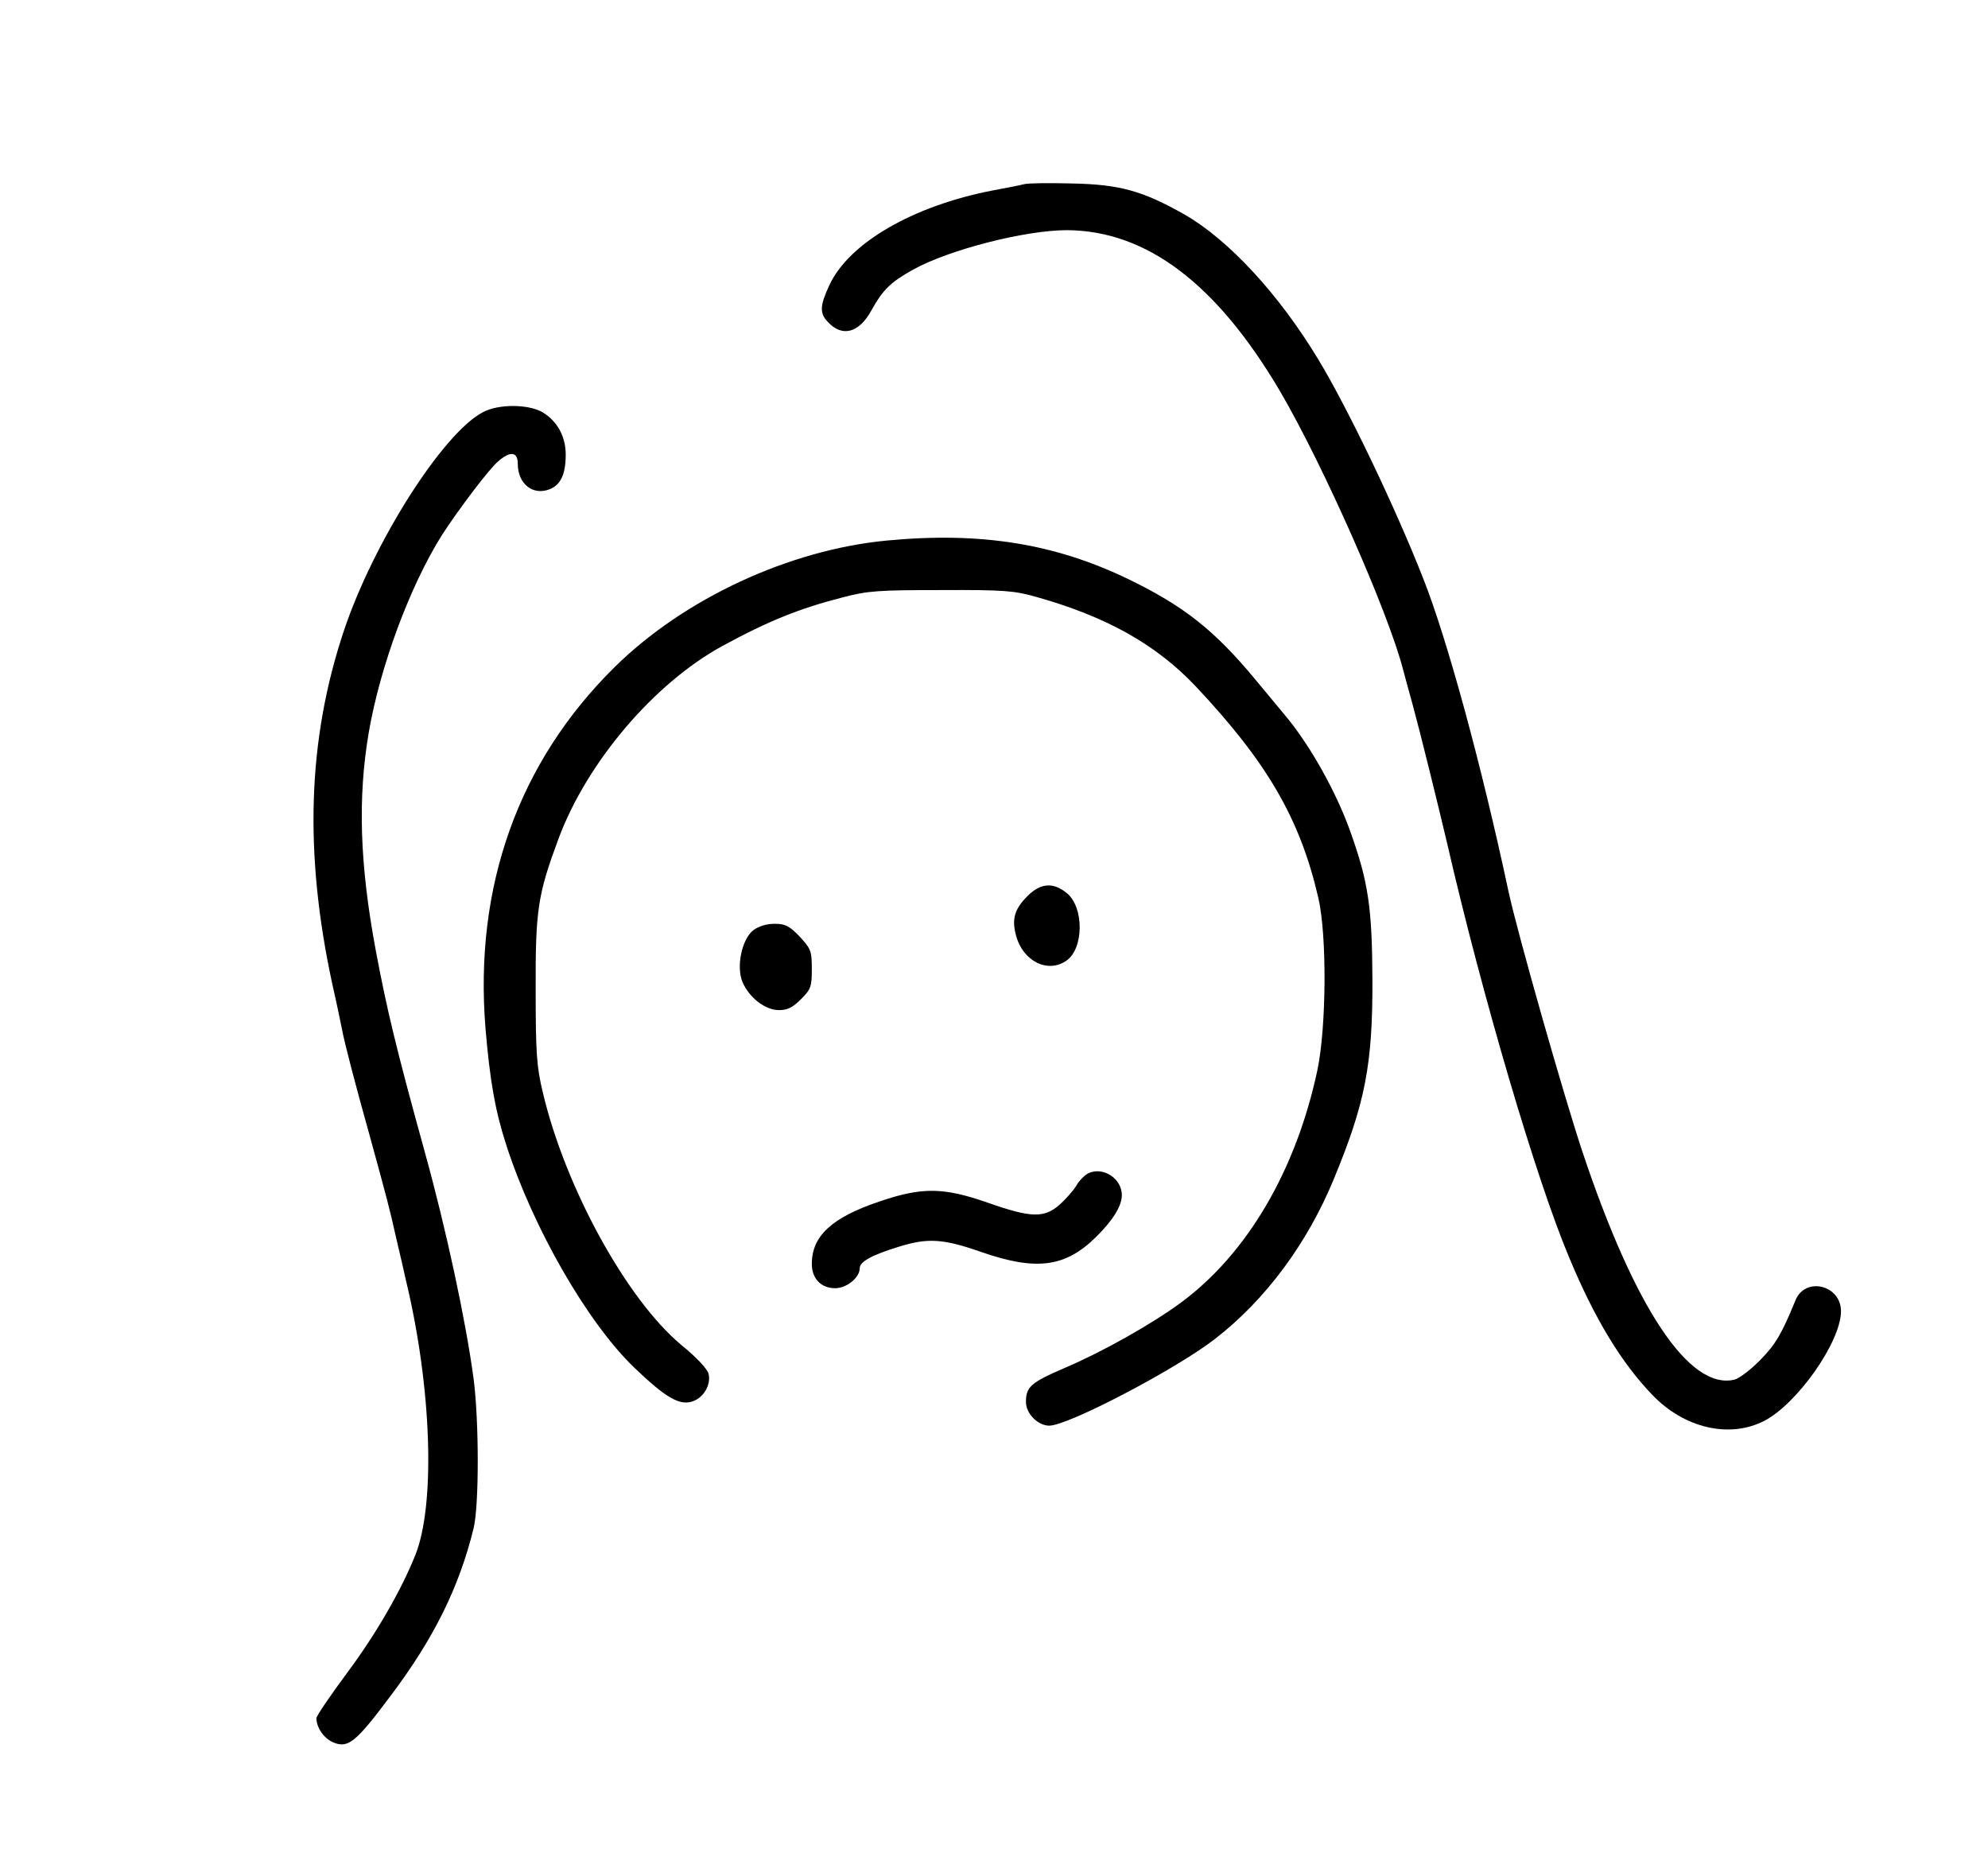
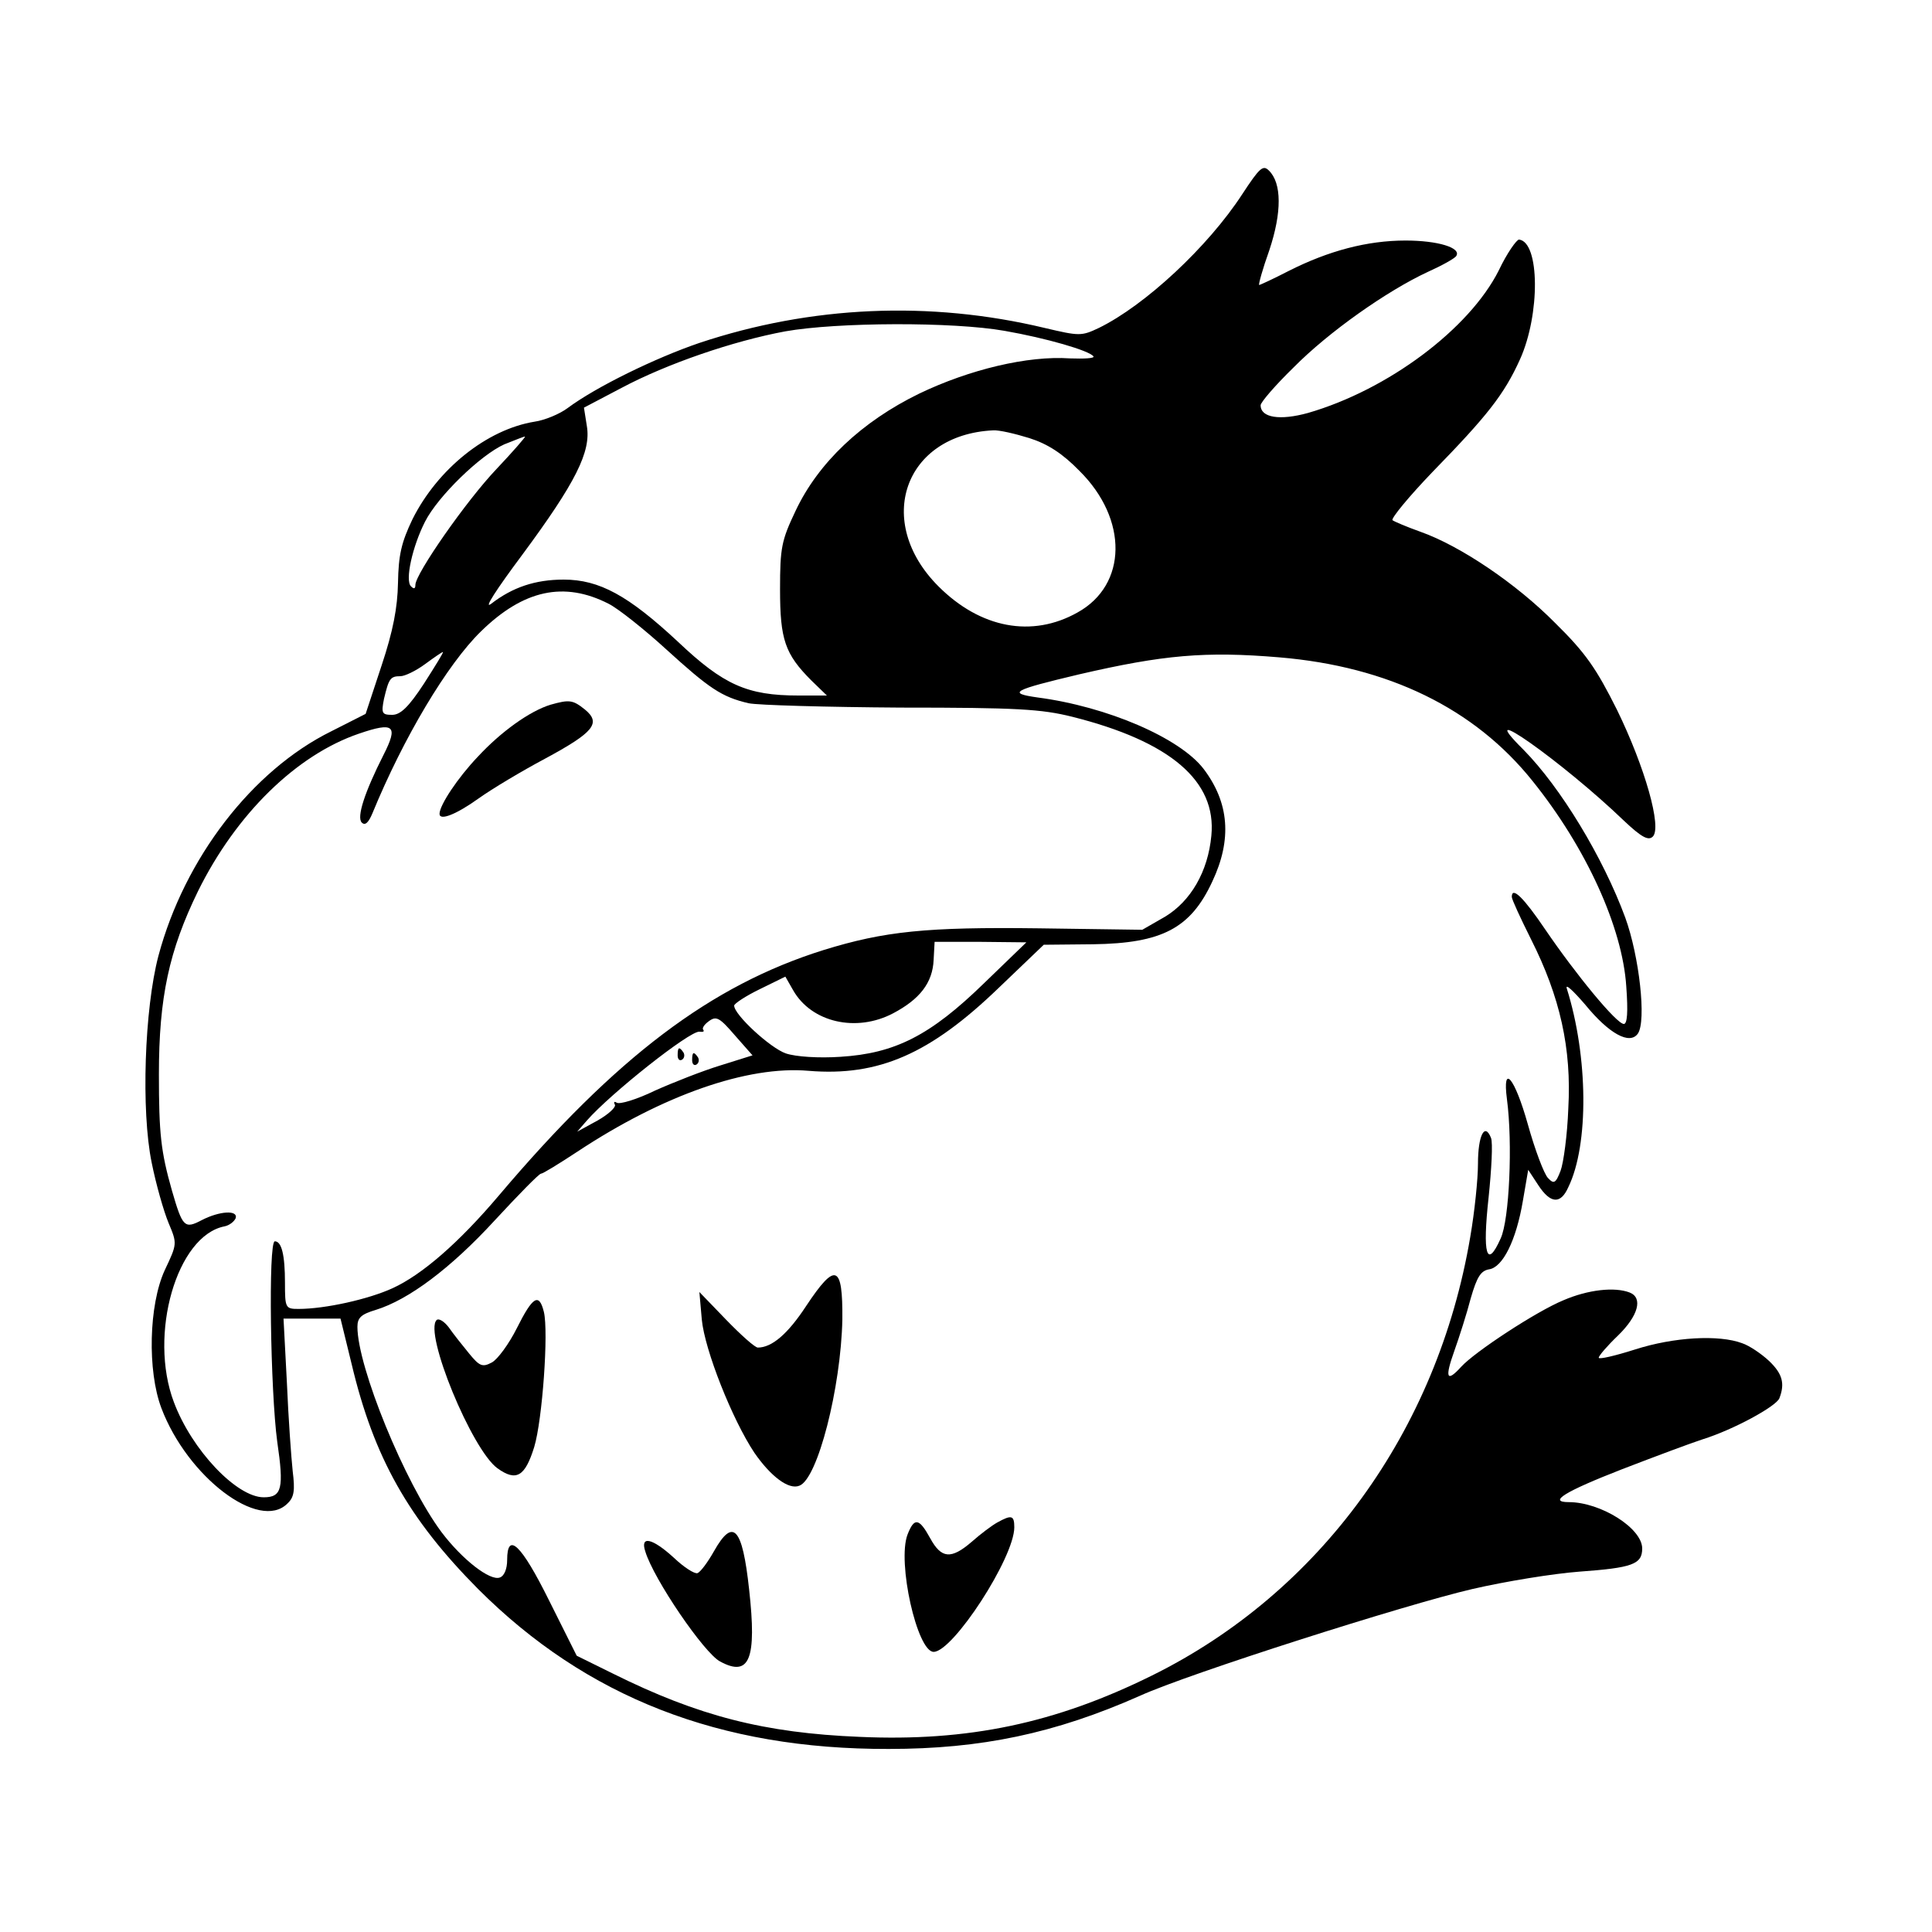
- <svg xmlns="http://www.w3.org/2000/svg" version="1.0" width="622pt" height="582pt" viewBox="0 0 622 582" preserveAspectRatio="xMidYMid meet">
-   <g transform="translate(0,582) scale(0.1,-0.1)" fill="#000000" stroke="none">
-     <path d="M3205 5244 c-11 -3 -56 -12 -100 -20 -248 -48 -449 -164 -510 -296 -30 -64 -31 -88 -5 -115 45 -49 98 -35 137 37 35 63 59 87 129 126 113 63 352 124 483 124 249 -2 468 -168 666 -504 135 -231 338 -689 385 -871 4 -16 18 -66 30 -110 23 -84 79 -311 107 -430 110 -479 280 -1056 383 -1300 80 -192 163 -328 259 -428 100 -105 242 -138 351 -82 104 54 240 248 240 343 0 82 -111 109 -142 35 -43 -105 -62 -138 -110 -187 -29 -30 -66 -58 -81 -62 -141 -34 -312 222 -476 713 -61 184 -203 684 -231 813 -84 394 -192 791 -267 980 -87 222 -236 533 -328 685 -123 204 -281 375 -419 454 -131 74 -202 94 -351 97 -71 2 -139 1 -150 -2z" />
-     <path d="M1510 4530 c-126 -67 -342 -408 -434 -683 -114 -341 -125 -696 -36 -1107 12 -52 25 -115 30 -140 8 -43 40 -166 90 -345 47 -171 61 -223 80 -310 12 -49 25 -108 30 -130 81 -336 93 -703 29 -861 -44 -110 -123 -246 -209 -362 -55 -74 -100 -140 -100 -147 0 -30 24 -64 53 -76 46 -19 70 0 177 143 137 181 217 343 262 528 17 71 17 332 0 465 -24 181 -86 470 -154 715 -88 318 -118 444 -152 625 -51 273 -57 480 -22 685 36 207 128 455 228 615 51 79 148 208 177 232 38 33 61 30 61 -8 0 -63 48 -101 101 -79 34 14 49 48 49 108 0 56 -26 104 -72 132 -44 26 -139 27 -188 0z" />
-     <path d="M2775 4129 c-306 -29 -635 -182 -852 -396 -301 -297 -440 -686 -404 -1130 14 -165 30 -257 65 -365 84 -260 254 -556 401 -697 98 -94 142 -119 182 -105 35 12 58 52 50 86 -4 16 -38 52 -86 91 -170 142 -363 492 -433 791 -19 79 -22 122 -22 321 -1 249 7 297 71 470 89 240 299 487 513 604 145 79 243 118 376 152 79 21 113 23 309 23 195 1 229 -2 296 -21 221 -62 376 -149 500 -280 224 -238 327 -415 384 -663 27 -117 25 -403 -3 -537 -67 -315 -220 -575 -427 -728 -91 -67 -245 -154 -365 -205 -105 -45 -120 -59 -120 -106 0 -36 37 -74 73 -74 59 0 397 177 518 271 159 123 289 299 372 500 98 237 122 357 121 624 -1 228 -13 307 -70 466 -44 123 -127 271 -204 362 -10 12 -52 63 -93 112 -127 153 -222 228 -392 311 -232 113 -464 151 -760 123z" />
-     <path d="M3215 3017 c-41 -41 -50 -72 -36 -124 22 -81 100 -119 158 -78 54 38 55 165 2 210 -43 36 -83 33 -124 -8z" />
-     <path d="M2357 2910 c-36 -28 -54 -114 -34 -162 21 -49 71 -88 114 -88 27 0 43 8 69 34 31 31 34 39 34 95 0 56 -3 63 -38 101 -33 34 -45 40 -79 40 -25 0 -50 -8 -66 -20z" />
-     <path d="M3404 2149 c-11 -6 -28 -23 -37 -39 -9 -15 -33 -42 -52 -59 -48 -42 -89 -41 -223 6 -140 49 -207 50 -341 4 -149 -50 -211 -108 -211 -195 0 -46 29 -76 73 -76 36 0 77 33 77 63 0 20 38 41 123 67 90 28 138 25 258 -17 170 -59 261 -48 357 46 53 52 82 98 82 132 0 53 -60 91 -106 68z" />
+ <svg xmlns="http://www.w3.org/2000/svg" version="1.0" width="400pt" height="400pt" viewBox="0 0 400 400" preserveAspectRatio="xMidYMid meet">
+   <g transform="translate(0,400) scale(0.1,-0.1)" fill="#000000" stroke="none">
+     <path d="M2572 3598 c-71 -109 -201 -230 -297 -277 -36 -17 -40 -17 -112 0 -238 57 -484 46 -715 -31 -91 -31 -214 -91 -273 -135 -16 -12 -47 -25 -68 -28 -99 -16 -201 -98 -253 -202 -23 -48 -29 -74 -30 -132 -1 -51 -10 -99 -34 -171 l-33 -100 -71 -36 c-164 -81 -304 -263 -358 -465 -29 -110 -36 -321 -14 -428 9 -45 25 -101 35 -125 18 -43 18 -43 -8 -98 -33 -72 -36 -208 -7 -285 54 -143 203 -256 261 -198 14 13 16 27 11 67 -3 28 -9 111 -12 183 l-7 133 59 0 59 0 23 -94 c46 -194 118 -321 262 -466 224 -224 500 -332 850 -331 191 0 344 32 520 110 101 46 550 189 688 221 69 16 168 32 221 36 110 8 131 15 131 48 0 42 -86 96 -152 96 -44 0 -8 22 110 68 70 27 145 55 167 62 64 20 152 68 159 85 12 31 6 51 -21 77 -16 15 -41 32 -56 37 -48 18 -141 13 -222 -13 -41 -13 -75 -21 -75 -17 0 4 18 25 40 46 42 41 52 78 24 89 -31 12 -86 6 -137 -16 -56 -23 -184 -107 -212 -138 -30 -33 -34 -23 -14 33 10 28 26 78 34 109 13 45 21 57 38 60 28 4 56 59 70 142 l11 64 21 -32 c25 -38 46 -40 62 -4 43 88 41 271 -3 411 -4 12 13 -4 38 -33 49 -60 92 -84 109 -60 18 26 3 160 -26 240 -46 125 -134 270 -211 348 -111 110 81 -25 208 -147 37 -35 51 -42 60 -33 19 19 -16 143 -74 262 -43 86 -65 118 -128 180 -81 82 -197 160 -279 189 -28 10 -54 21 -58 24 -3 4 34 49 83 100 113 116 148 160 181 233 42 93 41 243 -2 248 -5 0 -25 -28 -42 -64 -61 -121 -229 -247 -395 -295 -58 -16 -98 -10 -98 16 0 6 30 41 68 78 73 74 194 159 278 198 29 13 56 28 59 33 11 17 -38 32 -105 32 -79 0 -159 -21 -242 -63 -31 -16 -59 -29 -61 -29 -2 0 7 33 21 72 26 78 26 139 -1 165 -12 12 -19 6 -55 -49z m-492 -283 c86 -15 176 -41 184 -53 2 -4 -20 -5 -49 -4 -87 6 -208 -23 -312 -73 -119 -58 -209 -143 -256 -243 -29 -61 -32 -76 -32 -162 0 -104 10 -134 65 -189 l32 -31 -59 0 c-106 0 -155 22 -249 111 -103 96 -163 129 -237 129 -59 0 -106 -16 -150 -50 -17 -13 11 30 64 101 111 150 143 214 134 267 l-6 38 78 41 c94 50 231 97 339 117 107 19 347 20 454 1z m51 -222 c38 -12 69 -32 104 -68 101 -100 99 -236 -4 -293 -94 -53 -201 -33 -288 54 -134 134 -71 314 113 323 12 1 46 -7 75 -16z m-1103 -64 c-62 -65 -168 -217 -168 -240 0 -8 -3 -9 -9 -3 -13 12 3 83 29 134 27 53 115 138 164 160 23 9 42 17 43 16 1 -1 -25 -31 -59 -67z m232 -279 c20 -10 74 -53 120 -95 88 -80 114 -98 170 -111 19 -4 161 -8 315 -9 240 0 291 -3 355 -19 203 -51 299 -133 288 -246 -7 -75 -43 -136 -96 -168 l-47 -27 -214 3 c-233 3 -320 -6 -446 -45 -233 -73 -429 -221 -672 -508 -83 -98 -159 -164 -220 -192 -50 -23 -140 -43 -195 -43 -27 0 -28 2 -28 54 0 58 -7 86 -21 86 -14 0 -9 -312 5 -415 14 -96 10 -115 -28 -115 -56 0 -149 98 -186 197 -53 140 6 345 105 364 10 2 20 10 23 17 5 17 -33 15 -70 -4 -36 -19 -40 -15 -62 61 -23 81 -27 118 -27 241 0 159 21 256 81 379 79 160 204 282 333 326 73 25 82 17 51 -44 -39 -77 -56 -129 -45 -140 7 -7 14 0 22 19 64 156 155 309 225 377 88 86 172 104 264 57z m-382 -165 c-32 -49 -49 -65 -66 -65 -21 0 -23 3 -17 33 10 42 13 47 34 47 9 0 32 11 51 25 19 14 35 25 37 25 2 0 -16 -29 -39 -65z m1771 54 c226 -19 404 -106 524 -256 111 -138 186 -303 194 -425 4 -54 2 -78 -5 -78 -15 0 -99 102 -163 196 -44 65 -69 90 -69 67 0 -5 18 -44 40 -88 60 -119 84 -226 77 -350 -2 -55 -10 -113 -16 -129 -10 -26 -14 -28 -26 -15 -8 8 -27 58 -42 112 -27 96 -53 127 -43 51 12 -91 5 -249 -13 -288 -29 -65 -38 -33 -25 85 6 58 9 113 5 123 -13 33 -27 5 -27 -53 0 -32 -7 -100 -16 -152 -68 -402 -311 -736 -659 -908 -200 -99 -381 -137 -605 -127 -197 8 -334 43 -511 131 l-75 37 -57 114 c-58 117 -87 144 -87 84 0 -18 -6 -33 -15 -36 -20 -8 -78 37 -121 94 -76 102 -174 342 -174 425 0 19 8 26 38 35 68 21 155 86 246 185 49 53 92 97 96 97 4 0 38 21 76 46 177 117 352 178 478 167 145 -12 252 35 394 172 l93 89 102 1 c143 2 202 33 247 130 41 87 35 163 -18 233 -49 64 -199 129 -344 148 -63 9 -52 15 87 48 173 40 260 48 414 35z m-612 -675 c-111 -108 -184 -145 -297 -152 -45 -3 -92 0 -113 7 -32 11 -107 80 -107 99 0 4 24 20 53 34 l53 26 16 -28 c38 -67 131 -88 207 -48 55 29 82 63 84 111 l2 37 95 0 95 -1 -88 -85z m-546 -170 c-36 -11 -97 -35 -135 -52 -37 -18 -73 -29 -79 -25 -5 3 -7 2 -4 -4 3 -5 -13 -20 -36 -33 l-42 -23 20 23 c49 56 213 186 233 184 7 -1 11 0 8 4 -3 3 2 11 12 18 15 11 22 7 53 -29 l37 -42 -67 -21z" />
+     <path d="M1140 2541 c-43 -13 -103 -56 -151 -108 -41 -43 -79 -100 -79 -118 0 -15 35 -1 81 32 28 20 90 57 137 82 102 55 117 74 83 102 -25 20 -32 21 -71 10z" />
+     <path d="M1669 1296 c-38 -58 -71 -86 -100 -86 -6 0 -35 26 -66 58 l-55 57 5 -57 c6 -63 63 -207 109 -276 34 -49 71 -77 93 -68 38 14 86 203 89 344 1 114 -14 120 -75 28z" />
+     <path d="M1070 1250 c-16 -32 -40 -65 -52 -71 -19 -10 -25 -8 -47 19 -14 17 -33 41 -42 54 -10 13 -21 19 -25 15 -27 -26 73 -269 126 -307 39 -28 57 -17 76 44 17 56 30 239 20 280 -10 40 -23 32 -56 -34z" />
+     <path d="M2065 848 c-11 -6 -35 -24 -53 -40 -43 -37 -63 -35 -86 7 -23 42 -33 44 -47 8 -22 -57 20 -243 54 -243 40 0 167 195 167 258 0 25 -6 26 -35 10z" />
+     <path d="M1478 788 c-13 -23 -28 -43 -34 -45 -6 -2 -28 12 -49 32 -45 41 -70 46 -59 13 17 -57 122 -211 155 -228 61 -33 76 5 60 149 -14 129 -33 150 -73 79z" />
+     <path d="M1403 1815 c0 -8 4 -12 9 -9 5 3 6 10 3 15 -9 13 -12 11 -12 -6z" />
+     <path d="M1433 1805 c0 -8 4 -12 9 -9 5 3 6 10 3 15 -9 13 -12 11 -12 -6z" />
  </g>
</svg>
